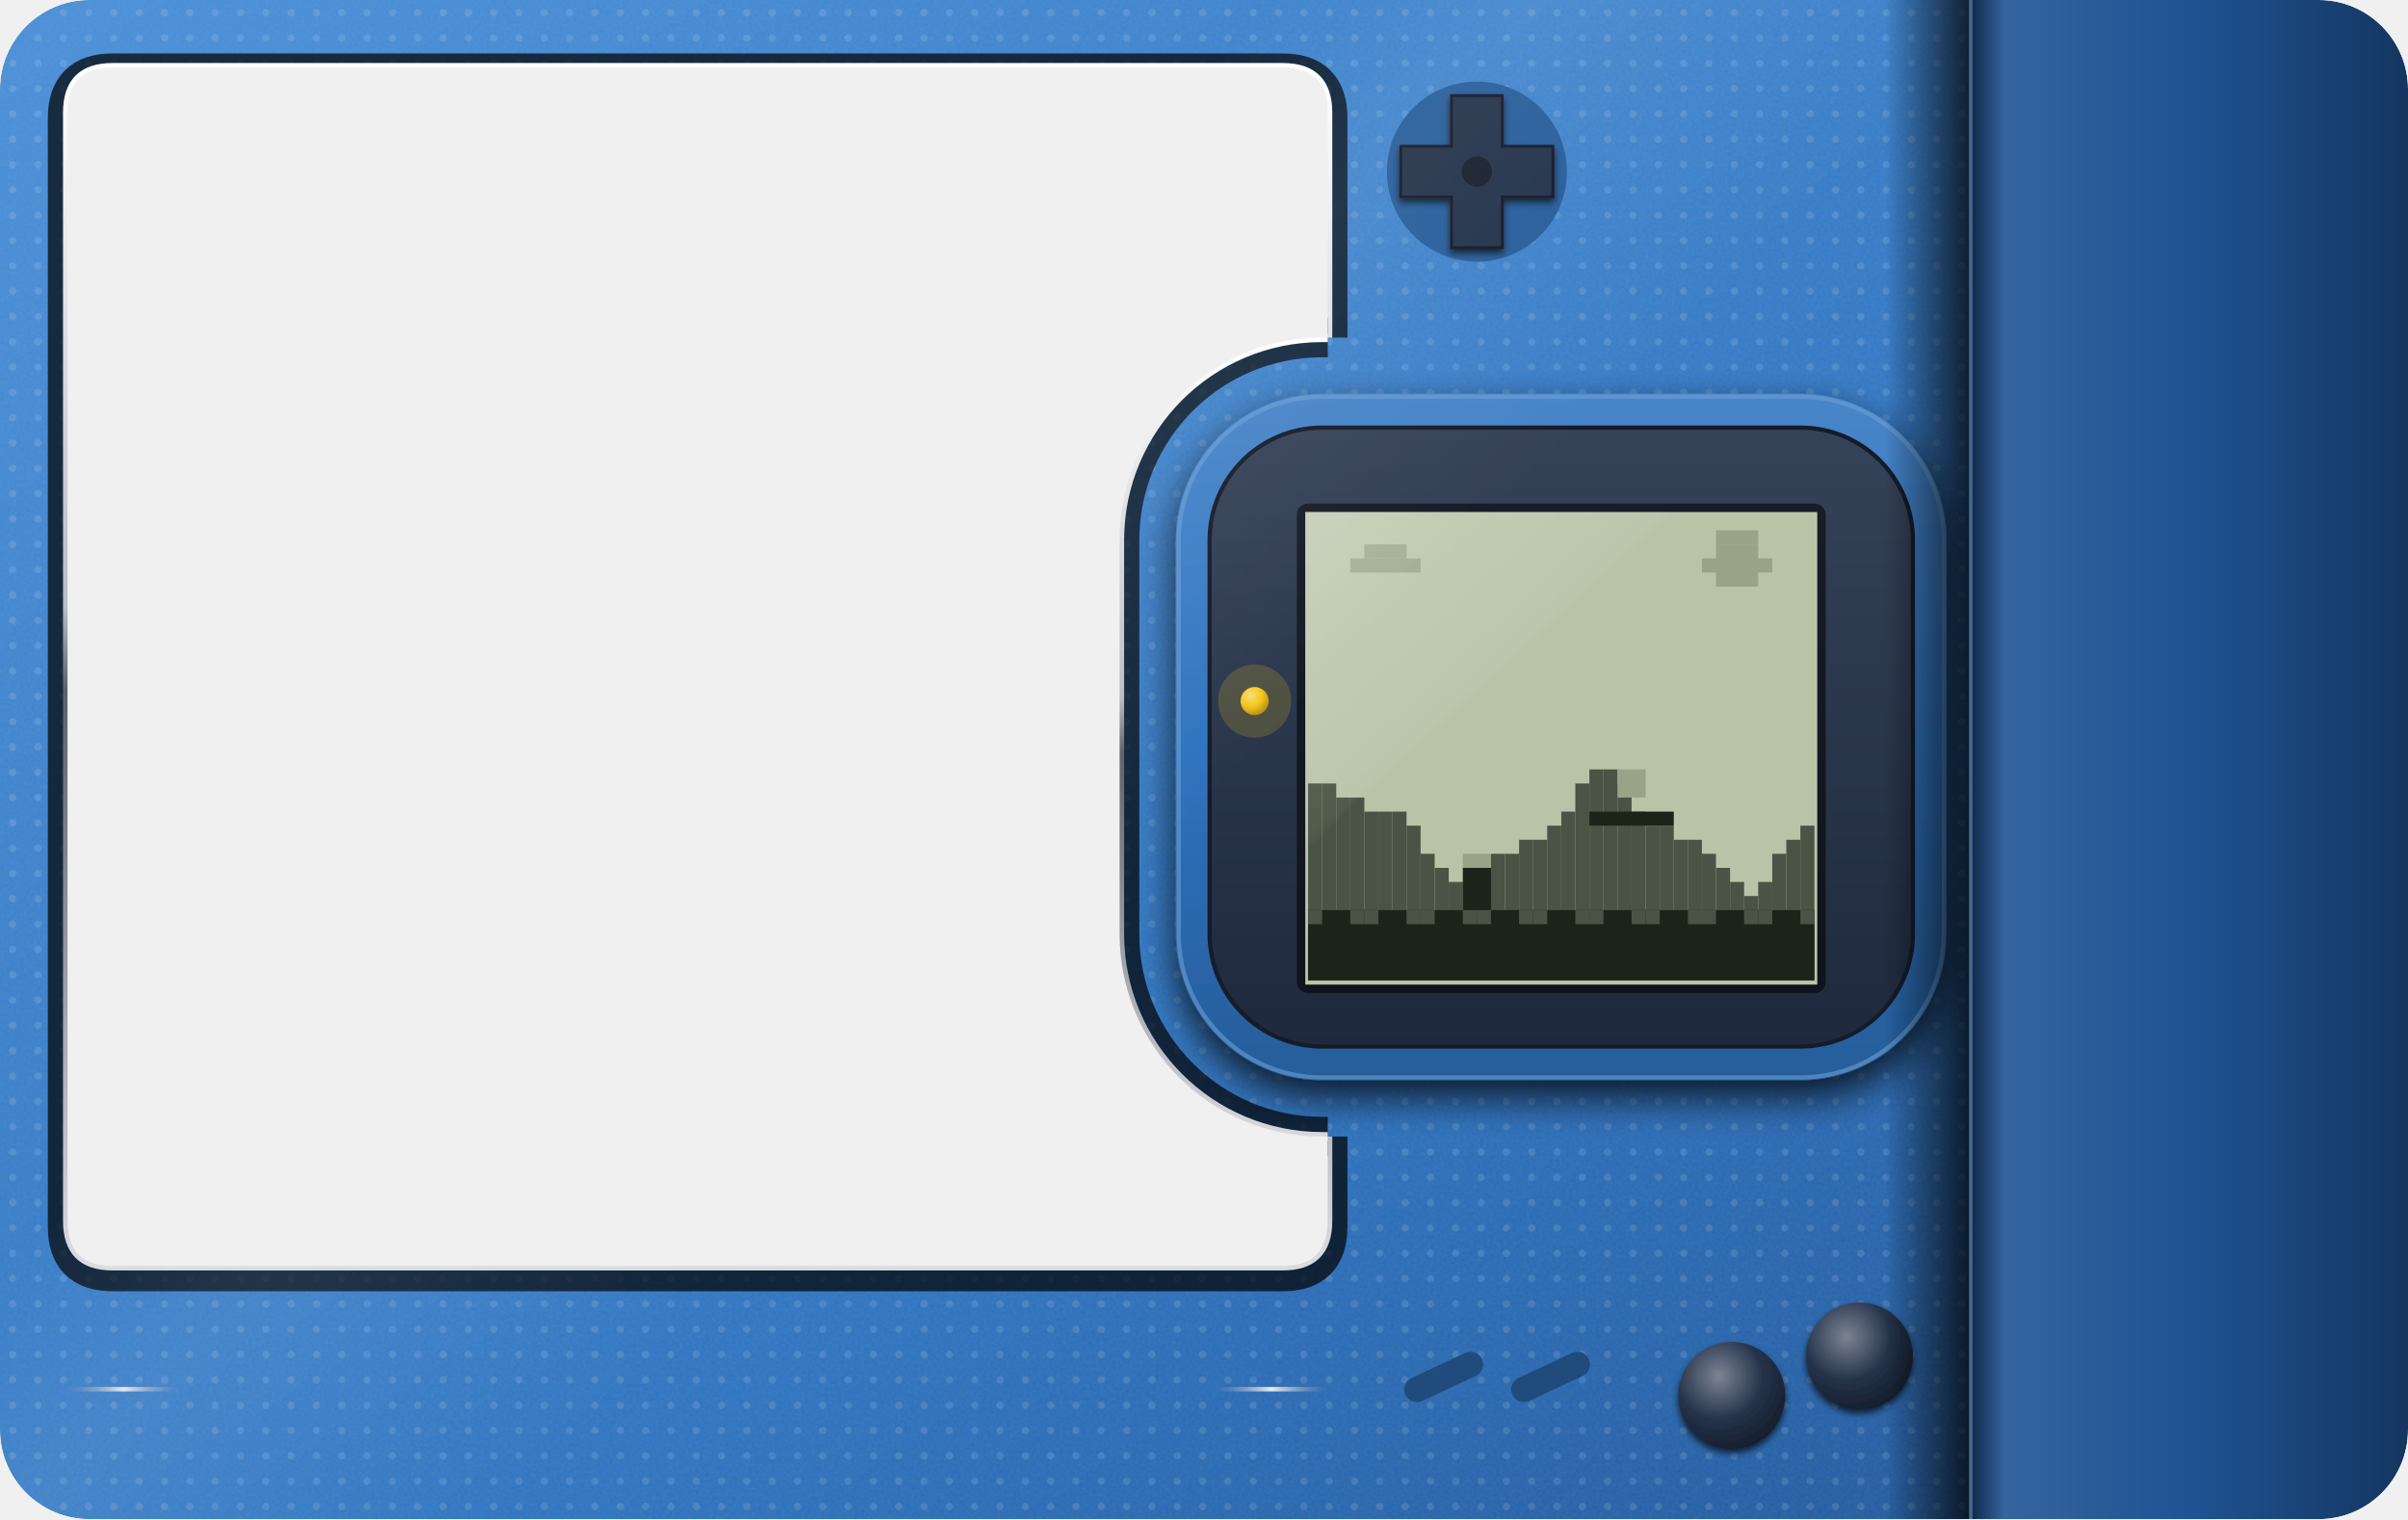
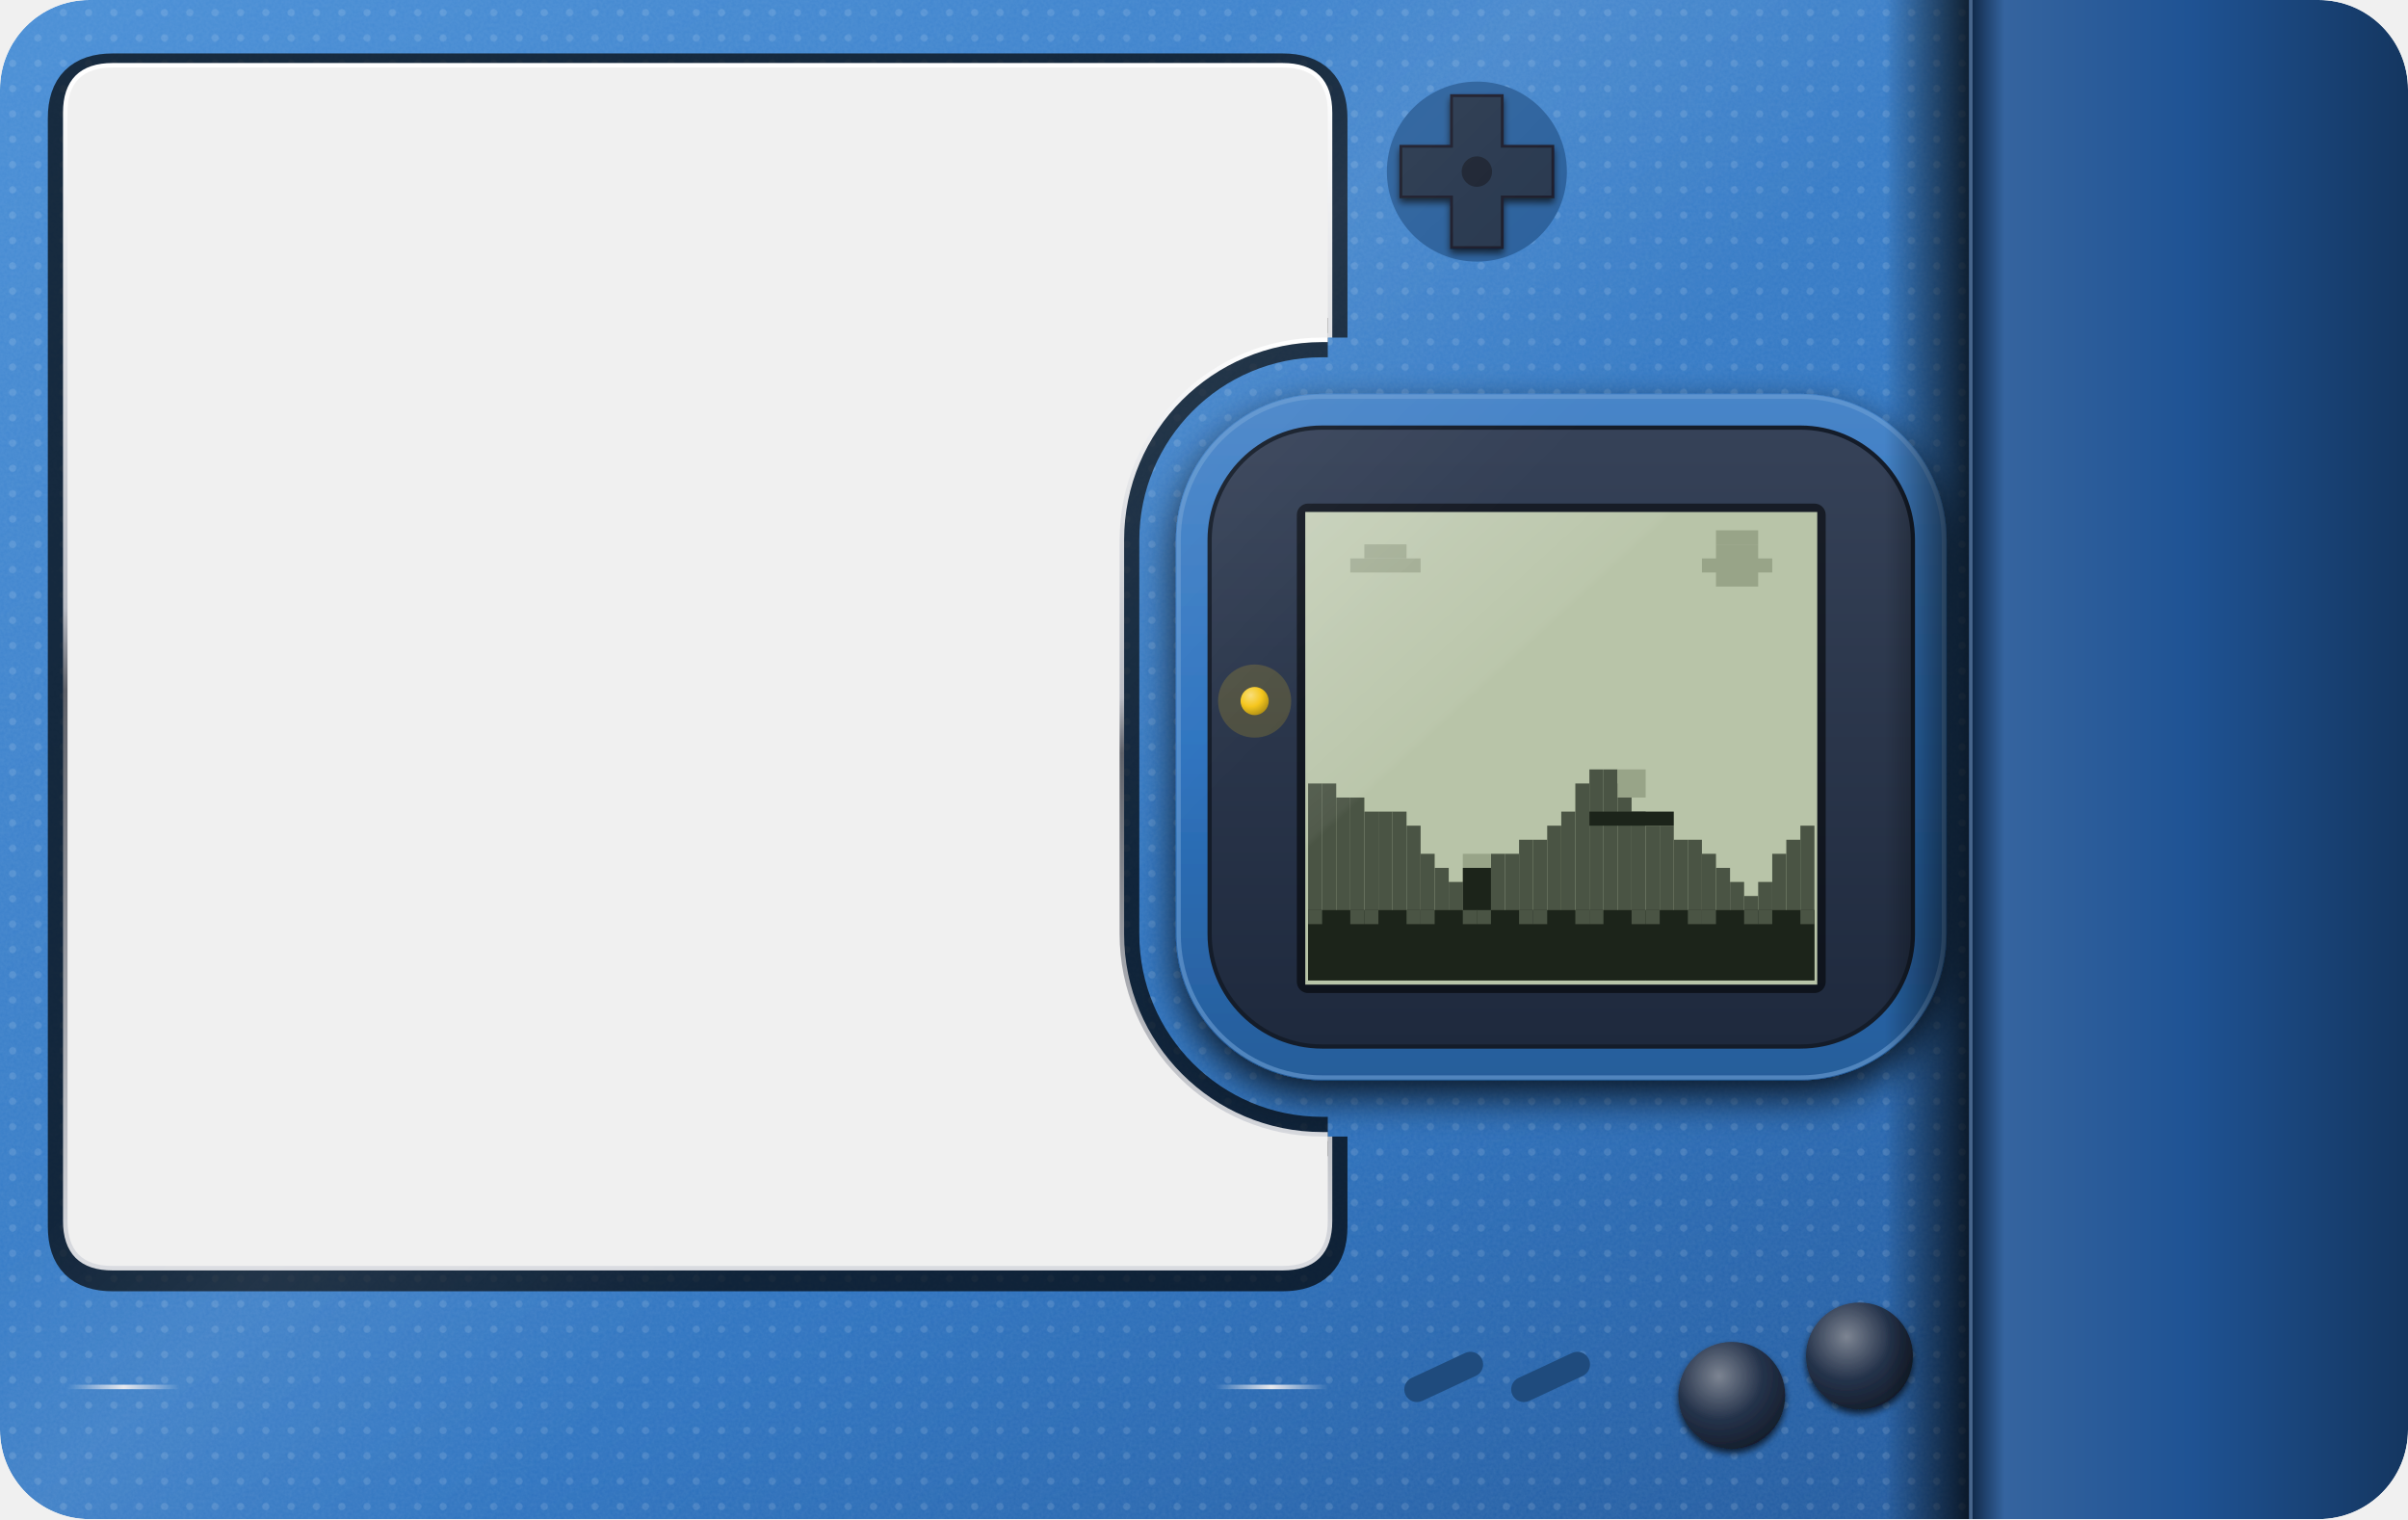
<svg xmlns="http://www.w3.org/2000/svg" viewBox="0 0 856 540" width="85.6mm" height="54mm">
  <defs>
    <clipPath id="card">
      <rect width="856" height="540" rx="31.8" />
    </clipPath>
    <clipPath id="win">
      <path d="M40 24 H456 Q472 24 472 40 V434 Q472 450 456 450 H40 Q24 450 24 434 V40 Q24 24 40 24 Z" />
    </clipPath>
    <mask id="hole" maskUnits="userSpaceOnUse" x="0" y="0" width="856" height="540">
      <rect width="856" height="540" fill="#fff" />
      <path d="M40 24 H456 Q472 24 472 40 V434 Q472 450 456 450 H40 Q24 450 24 434 V40 Q24 24 40 24 Z" fill="#000" />
      <rect x="398" y="120" width="314" height="284" rx="72" fill="#fff" />
    </mask>
    <mask id="noCarve" maskUnits="userSpaceOnUse" x="0" y="0" width="856" height="540">
      <rect width="856" height="540" fill="#fff" />
      <rect x="398" y="120" width="314" height="284" rx="72" fill="#000" />
    </mask>
    <linearGradient id="bodyG" x1="0" y1="0" x2="1" y2="1">
      <stop offset="0" stop-color="#4a8fd6" />
      <stop offset=".6" stop-color="#2f74c0" />
      <stop offset="1" stop-color="#1f5394" />
    </linearGradient>
    <linearGradient id="spineG" x1="0" y1="0" x2="1" y2="0">
      <stop offset="0" stop-color="#0e2543" />
      <stop offset=".08" stop-color="#35649f" />
      <stop offset=".5" stop-color="#1f5394" />
      <stop offset="1" stop-color="#143660" />
    </linearGradient>
    <linearGradient id="spineShade" x1="0" y1="0" x2="1" y2="0">
      <stop offset="0" stop-color="#000" stop-opacity="0" />
      <stop offset="1" stop-color="#000" stop-opacity="0.75" />
    </linearGradient>
    <linearGradient id="fadeG" gradientUnits="userSpaceOnUse" x1="428" y1="0" x2="548" y2="0">
      <stop offset="0" stop-color="#fff" />
      <stop offset="1" stop-color="#fff" stop-opacity="0" />
    </linearGradient>
    <mask id="fadeM" maskUnits="userSpaceOnUse" x="0" y="0" width="856" height="540">
      <rect width="856" height="540" fill="url(#fadeG)" />
    </mask>
    <pattern id="tex" width="9" height="9" patternUnits="userSpaceOnUse">
      <circle cx="4.5" cy="4.5" r="1.3" fill="#fff" />
    </pattern>
    <linearGradient id="frameG" x1="0" y1="0" x2="0" y2="1">
      <stop offset="0" stop-color="#ffffff" />
      <stop offset="0.45" stop-color="#b9bcc4" />
      <stop offset="0.52" stop-color="#5d6068" />
      <stop offset="1" stop-color="#d9dbe0" />
    </linearGradient>
    <linearGradient id="filetG" x1="0" y1="0" x2="1" y2="0">
-       <stop offset="0" stop-color="#9a9da6" stop-opacity="0" />
+       <stop offset="0" stop-color="#e8e9ee" stop-opacity="0" />
      <stop offset=".5" stop-color="#e8e9ee" />
-       <stop offset="1" stop-color="#9a9da6" stop-opacity="0" />
+       <stop offset="1" stop-color="#e8e9ee" stop-opacity="0" />
    </linearGradient>
    <linearGradient id="sheen" x1="0" y1="0" x2="1" y2=".62">
      <stop offset="0" stop-color="#fff" stop-opacity="0" />
      <stop offset=".38" stop-color="#fff" stop-opacity="0" />
      <stop offset=".46" stop-color="#fff" stop-opacity=".07" />
      <stop offset=".6" stop-color="#fff" stop-opacity="0" />
    </linearGradient>
    <linearGradient id="glass" x1="0" y1="0" x2="1" y2="1">
      <stop offset="0" stop-color="#fff" stop-opacity=".22" />
      <stop offset=".35" stop-color="#fff" stop-opacity=".04" />
      <stop offset=".36" stop-color="#fff" stop-opacity="0" />
      <stop offset="1" stop-color="#fff" stop-opacity="0" />
    </linearGradient>
    <radialGradient id="crtVignette" r=".75">
      <stop offset=".6" stop-color="#000" stop-opacity="0" />
      <stop offset="1" stop-color="#000" stop-opacity=".6" />
    </radialGradient>
    <pattern id="scan" width="4" height="3" patternUnits="userSpaceOnUse">
      <rect width="4" height="1" fill="#000" opacity=".5" />
    </pattern>
    <pattern id="dither" width="2" height="2" patternUnits="userSpaceOnUse">
      <rect width="1" height="1" fill="#000" opacity=".25" />
      <rect x="1" y="1" width="1" height="1" fill="#000" opacity=".25" />
    </pattern>
    <filter id="noise" x="0" y="0" width="100%" height="100%">
      <feTurbulence type="fractalNoise" baseFrequency=".85" numOctaves="2" seed="3" />
      <feColorMatrix values="0 0 0 0 1  0 0 0 0 1  0 0 0 0 1  0 0 0 .07 0" />
      <feComposite in2="SourceGraphic" operator="in" />
    </filter>
    <filter id="woodF" x="0" y="0" width="100%" height="100%">
      <feTurbulence type="fractalNoise" baseFrequency=".008 .16" numOctaves="3" seed="7" />
      <feColorMatrix values=".55 0 0 0 .22  .34 0 0 0 .12  .16 0 0 0 .04  0 0 0 0 1" />
      <feComposite in2="SourceGraphic" operator="in" />
    </filter>
    <filter id="drop" x="-20%" y="-20%" width="140%" height="140%">
      <feDropShadow dx="0" dy="6" stdDeviation="7" flood-color="#000" flood-opacity="0.8" />
    </filter>
    <filter id="soft" x="-10%" y="-10%" width="120%" height="120%">
      <feDropShadow dx="0" dy="1.5" stdDeviation="1.2" flood-color="#000" flood-opacity=".7" />
    </filter>
    <filter id="glowW" x="-20%" y="-20%" width="140%" height="140%">
      <feGaussianBlur stdDeviation="2.5" result="b" />
      <feMerge>
        <feMergeNode in="b" />
        <feMergeNode in="SourceGraphic" />
      </feMerge>
    </filter>
  </defs>
  <g clip-path="url(#card)">
    <g id="art" mask="url(#hole)">
      <rect width="856" height="540" fill="url(#bodyG)" />
      <rect x="0" y="0" width="856" height="540" fill="url(#tex)" opacity="0.12" />
      <rect width="856" height="540" filter="url(#noise)" />
      <g mask="url(#noCarve)">
        <path d="M40 24 H456 Q472 24 472 40 V434 Q472 450 456 450 H40 Q24 450 24 434 V40 Q24 24 40 24 Z" fill="none" stroke="#000" stroke-width="14" stroke-opacity="0.7" transform="translate(0 2)" />
        <path d="M40 24 H456 Q472 24 472 40 V434 Q472 450 456 450 H40 Q24 450 24 434 V40 Q24 24 40 24 Z" fill="none" stroke="url(#frameG)" stroke-width="3.2" />
      </g>
      <g clip-path="url(#win)">
        <rect x="398" y="120" width="314" height="284" rx="72" fill="none" stroke="#000" stroke-width="14" stroke-opacity="0.7" />
        <rect x="398" y="120" width="314" height="284" rx="72" fill="none" stroke="url(#frameG)" stroke-width="3.2" />
      </g>
      <g id="aux1">
        <circle cx="525" cy="61" r="32" fill="#265d9a" />
        <path d="M516 34 h18 v18 h18 v18 h-18 v18 h-18 v-18 h-18 v-18 h18 z" fill="#24324a" stroke="#121925" filter="url(#soft)" />
        <circle cx="525" cy="61" r="5.4" fill="#161e2c" />
      </g>
      <g id="aux2">
        <defs>
-           <radialGradient id="ab970" cx=".38" cy=".32" r=".75">
+           <radialGradient id="ab520" cx=".38" cy=".32" r=".75">
            <stop offset="0" stop-color="#7c8492" />
            <stop offset=".55" stop-color="#24324a" />
            <stop offset="1" stop-color="#141c29" />
          </radialGradient>
-           <radialGradient id="ab971" cx=".38" cy=".32" r=".75">
+           <radialGradient id="ab521" cx=".38" cy=".32" r=".75">
            <stop offset="0" stop-color="#7c8492" />
            <stop offset=".55" stop-color="#24324a" />
            <stop offset="1" stop-color="#141c29" />
          </radialGradient>
        </defs>
        <rect x="498" y="485" width="30" height="9" rx="4.5" fill="#1f4b7d" transform="rotate(-25 513 489)" />
        <rect x="536" y="485" width="30" height="9" rx="4.5" fill="#1f4b7d" transform="rotate(-25 551 489)" />
-         <circle cx="615.6" cy="496" r="19" fill="url(#ab970)" filter="url(#soft)" />
-         <circle cx="661" cy="482" r="19" fill="url(#ab971)" filter="url(#soft)" />
+         <circle cx="615.6" cy="496" r="19" fill="url(#ab520)" filter="url(#soft)" />
+         <circle cx="661" cy="482" r="19" fill="url(#ab521)" filter="url(#soft)" />
      </g>
      <g id="hero" transform="translate(555 262) scale(1)">
        <defs>
          <linearGradient id="hBody" x1="0" y1="0" x2="0" y2="1">
            <stop offset="0" stop-color="#4885c8" />
            <stop offset=".5" stop-color="#2f74c0" />
            <stop offset="1" stop-color="#265d9a" />
          </linearGradient>
          <linearGradient id="hBezel" x1="0" y1="0" x2="0" y2="1">
            <stop offset="0" stop-color="#364258" />
            <stop offset="1" stop-color="#1e293d" />
          </linearGradient>
          <radialGradient id="hLed" cx="0.36" cy="0.3" r="0.8">
            <stop offset="0" stop-color="#fae38d" />
            <stop offset=".5" stop-color="#f5c61b" />
            <stop offset="1" stop-color="#937710" />
          </radialGradient>
          <linearGradient id="hGloss" x1="0" y1="0" x2="0" y2="1">
            <stop offset="0" stop-color="#fff" stop-opacity=".28" />
            <stop offset="1" stop-color="#fff" stop-opacity="0" />
          </linearGradient>
        </defs>
        <rect x="-137" y="-122" width="274" height="244" rx="52" fill="url(#hBody)" filter="url(#drop)" />
        <rect x="-136" y="-121" width="272" height="242" rx="51" fill="none" stroke="#6d9ed3" stroke-opacity=".6" stroke-width="1.5" />
        <rect x="-125" y="-110" width="250" height="220" rx="40" fill="url(#hBezel)" stroke="#141c29" stroke-width="1.5" />
        <rect x="-94" y="-83" width="188" height="174" rx="4" fill="#000" opacity=".55" />
        <g>
          <rect x="-91" y="-80" width="182" height="168" fill="#b8c4a8" />
          <rect x="55" y="-68.5" width="15" height="15" fill="#98a488" />
          <rect x="50" y="-63.5" width="25" height="5" fill="#98a488" />
          <rect x="55" y="-73.5" width="15" height="5" fill="#98a488" />
          <rect x="-75" y="-63.5" width="25" height="5" fill="#98a488" />
          <rect x="-70" y="-68.5" width="15" height="5" fill="#98a488" />
          <rect x="-90" y="16.5" width="5" height="70" fill="#4a5444" />
          <rect x="-85" y="16.5" width="5" height="70" fill="#4a5444" />
          <rect x="-80" y="21.5" width="5" height="65" fill="#4a5444" />
          <rect x="-75" y="21.5" width="5" height="65" fill="#4a5444" />
          <rect x="-70" y="26.5" width="5" height="60" fill="#4a5444" />
          <rect x="-65" y="26.5" width="5" height="60" fill="#4a5444" />
          <rect x="-60" y="26.5" width="5" height="60" fill="#4a5444" />
          <rect x="-55" y="31.5" width="5" height="55" fill="#4a5444" />
          <rect x="-50" y="41.5" width="5" height="45" fill="#4a5444" />
          <rect x="-45" y="46.5" width="5" height="40" fill="#4a5444" />
          <rect x="-40" y="51.5" width="5" height="35" fill="#4a5444" />
          <rect x="-35" y="51.5" width="5" height="35" fill="#4a5444" />
          <rect x="-30" y="46.5" width="5" height="40" fill="#4a5444" />
          <rect x="-25" y="41.5" width="5" height="45" fill="#4a5444" />
          <rect x="-20" y="41.5" width="5" height="45" fill="#4a5444" />
          <rect x="-15" y="36.5" width="5" height="50" fill="#4a5444" />
          <rect x="-10" y="36.5" width="5" height="50" fill="#4a5444" />
          <rect x="-5" y="31.5" width="5" height="55" fill="#4a5444" />
          <rect x="0" y="26.5" width="5" height="60" fill="#4a5444" />
          <rect x="5" y="16.5" width="5" height="70" fill="#4a5444" />
          <rect x="10" y="11.5" width="5" height="75" fill="#4a5444" />
          <rect x="15" y="11.5" width="5" height="75" fill="#4a5444" />
          <rect x="20" y="16.5" width="5" height="70" fill="#4a5444" />
          <rect x="25" y="26.5" width="5" height="60" fill="#4a5444" />
          <rect x="30" y="31.5" width="5" height="55" fill="#4a5444" />
          <rect x="35" y="31.5" width="5" height="55" fill="#4a5444" />
          <rect x="40" y="36.5" width="5" height="50" fill="#4a5444" />
          <rect x="45" y="36.5" width="5" height="50" fill="#4a5444" />
          <rect x="50" y="41.5" width="5" height="45" fill="#4a5444" />
          <rect x="55" y="46.5" width="5" height="40" fill="#4a5444" />
          <rect x="60" y="51.5" width="5" height="35" fill="#4a5444" />
          <rect x="65" y="56.5" width="5" height="30" fill="#4a5444" />
          <rect x="70" y="51.5" width="5" height="35" fill="#4a5444" />
          <rect x="75" y="41.5" width="5" height="45" fill="#4a5444" />
          <rect x="80" y="36.5" width="5" height="50" fill="#4a5444" />
          <rect x="85" y="31.5" width="5" height="55" fill="#4a5444" />
          <rect x="-90" y="61.5" width="180" height="25" fill="#1c241a" />
          <rect x="-90" y="61.5" width="5" height="5" fill="#4a5444" />
          <rect x="-75" y="61.5" width="5" height="5" fill="#4a5444" />
          <rect x="-70" y="61.5" width="5" height="5" fill="#4a5444" />
          <rect x="-55" y="61.5" width="5" height="5" fill="#4a5444" />
          <rect x="-50" y="61.5" width="5" height="5" fill="#4a5444" />
          <rect x="-35" y="61.5" width="5" height="5" fill="#4a5444" />
          <rect x="-30" y="61.5" width="5" height="5" fill="#4a5444" />
          <rect x="-15" y="61.5" width="5" height="5" fill="#4a5444" />
          <rect x="-10" y="61.5" width="5" height="5" fill="#4a5444" />
          <rect x="5" y="61.5" width="5" height="5" fill="#4a5444" />
          <rect x="10" y="61.5" width="5" height="5" fill="#4a5444" />
          <rect x="25" y="61.5" width="5" height="5" fill="#4a5444" />
          <rect x="30" y="61.5" width="5" height="5" fill="#4a5444" />
          <rect x="45" y="61.5" width="5" height="5" fill="#4a5444" />
          <rect x="50" y="61.5" width="5" height="5" fill="#4a5444" />
          <rect x="65" y="61.5" width="5" height="5" fill="#4a5444" />
          <rect x="70" y="61.5" width="5" height="5" fill="#4a5444" />
          <rect x="85" y="61.5" width="5" height="5" fill="#4a5444" />
          <rect x="-35" y="46.5" width="10" height="15" fill="#1c241a" />
          <rect x="-35" y="41.5" width="10" height="5" fill="#98a488" />
          <rect x="10" y="26.5" width="30" height="5" fill="#1c241a" />
          <rect x="20" y="11.5" width="10" height="10" fill="#98a488" />
        </g>
        <rect x="-91" y="-80" width="182" height="168" fill="url(#glass)" />
        <circle cx="-109" cy="-12.8" r="5" fill="url(#hLed)" />
        <circle cx="-109" cy="-12.8" r="13" fill="#f5c61b" opacity=".18" />
      </g>
      <rect width="856" height="540" fill="url(#sheen)" />
      <g id="spine">
        <rect x="670" y="0" width="30" height="540" fill="url(#spineShade)" />
        <rect x="700" y="0" width="156" height="540" fill="url(#spineG)" />
        <rect x="700" y="0" width="1.2" height="540" fill="#6d8fb9" opacity=".6" />
      </g>
    </g>
-     <rect x="24" y="493" width="40" height="1.6" fill="url(#filetG)" />
-     <rect x="432" y="493" width="40" height="1.6" fill="url(#filetG)" />
+     <rect x="24" y="492.2" width="40" height="1.6" fill="url(#filetG)" />
+     <rect x="432" y="492.2" width="40" height="1.6" fill="url(#filetG)" />
  </g>
</svg>
